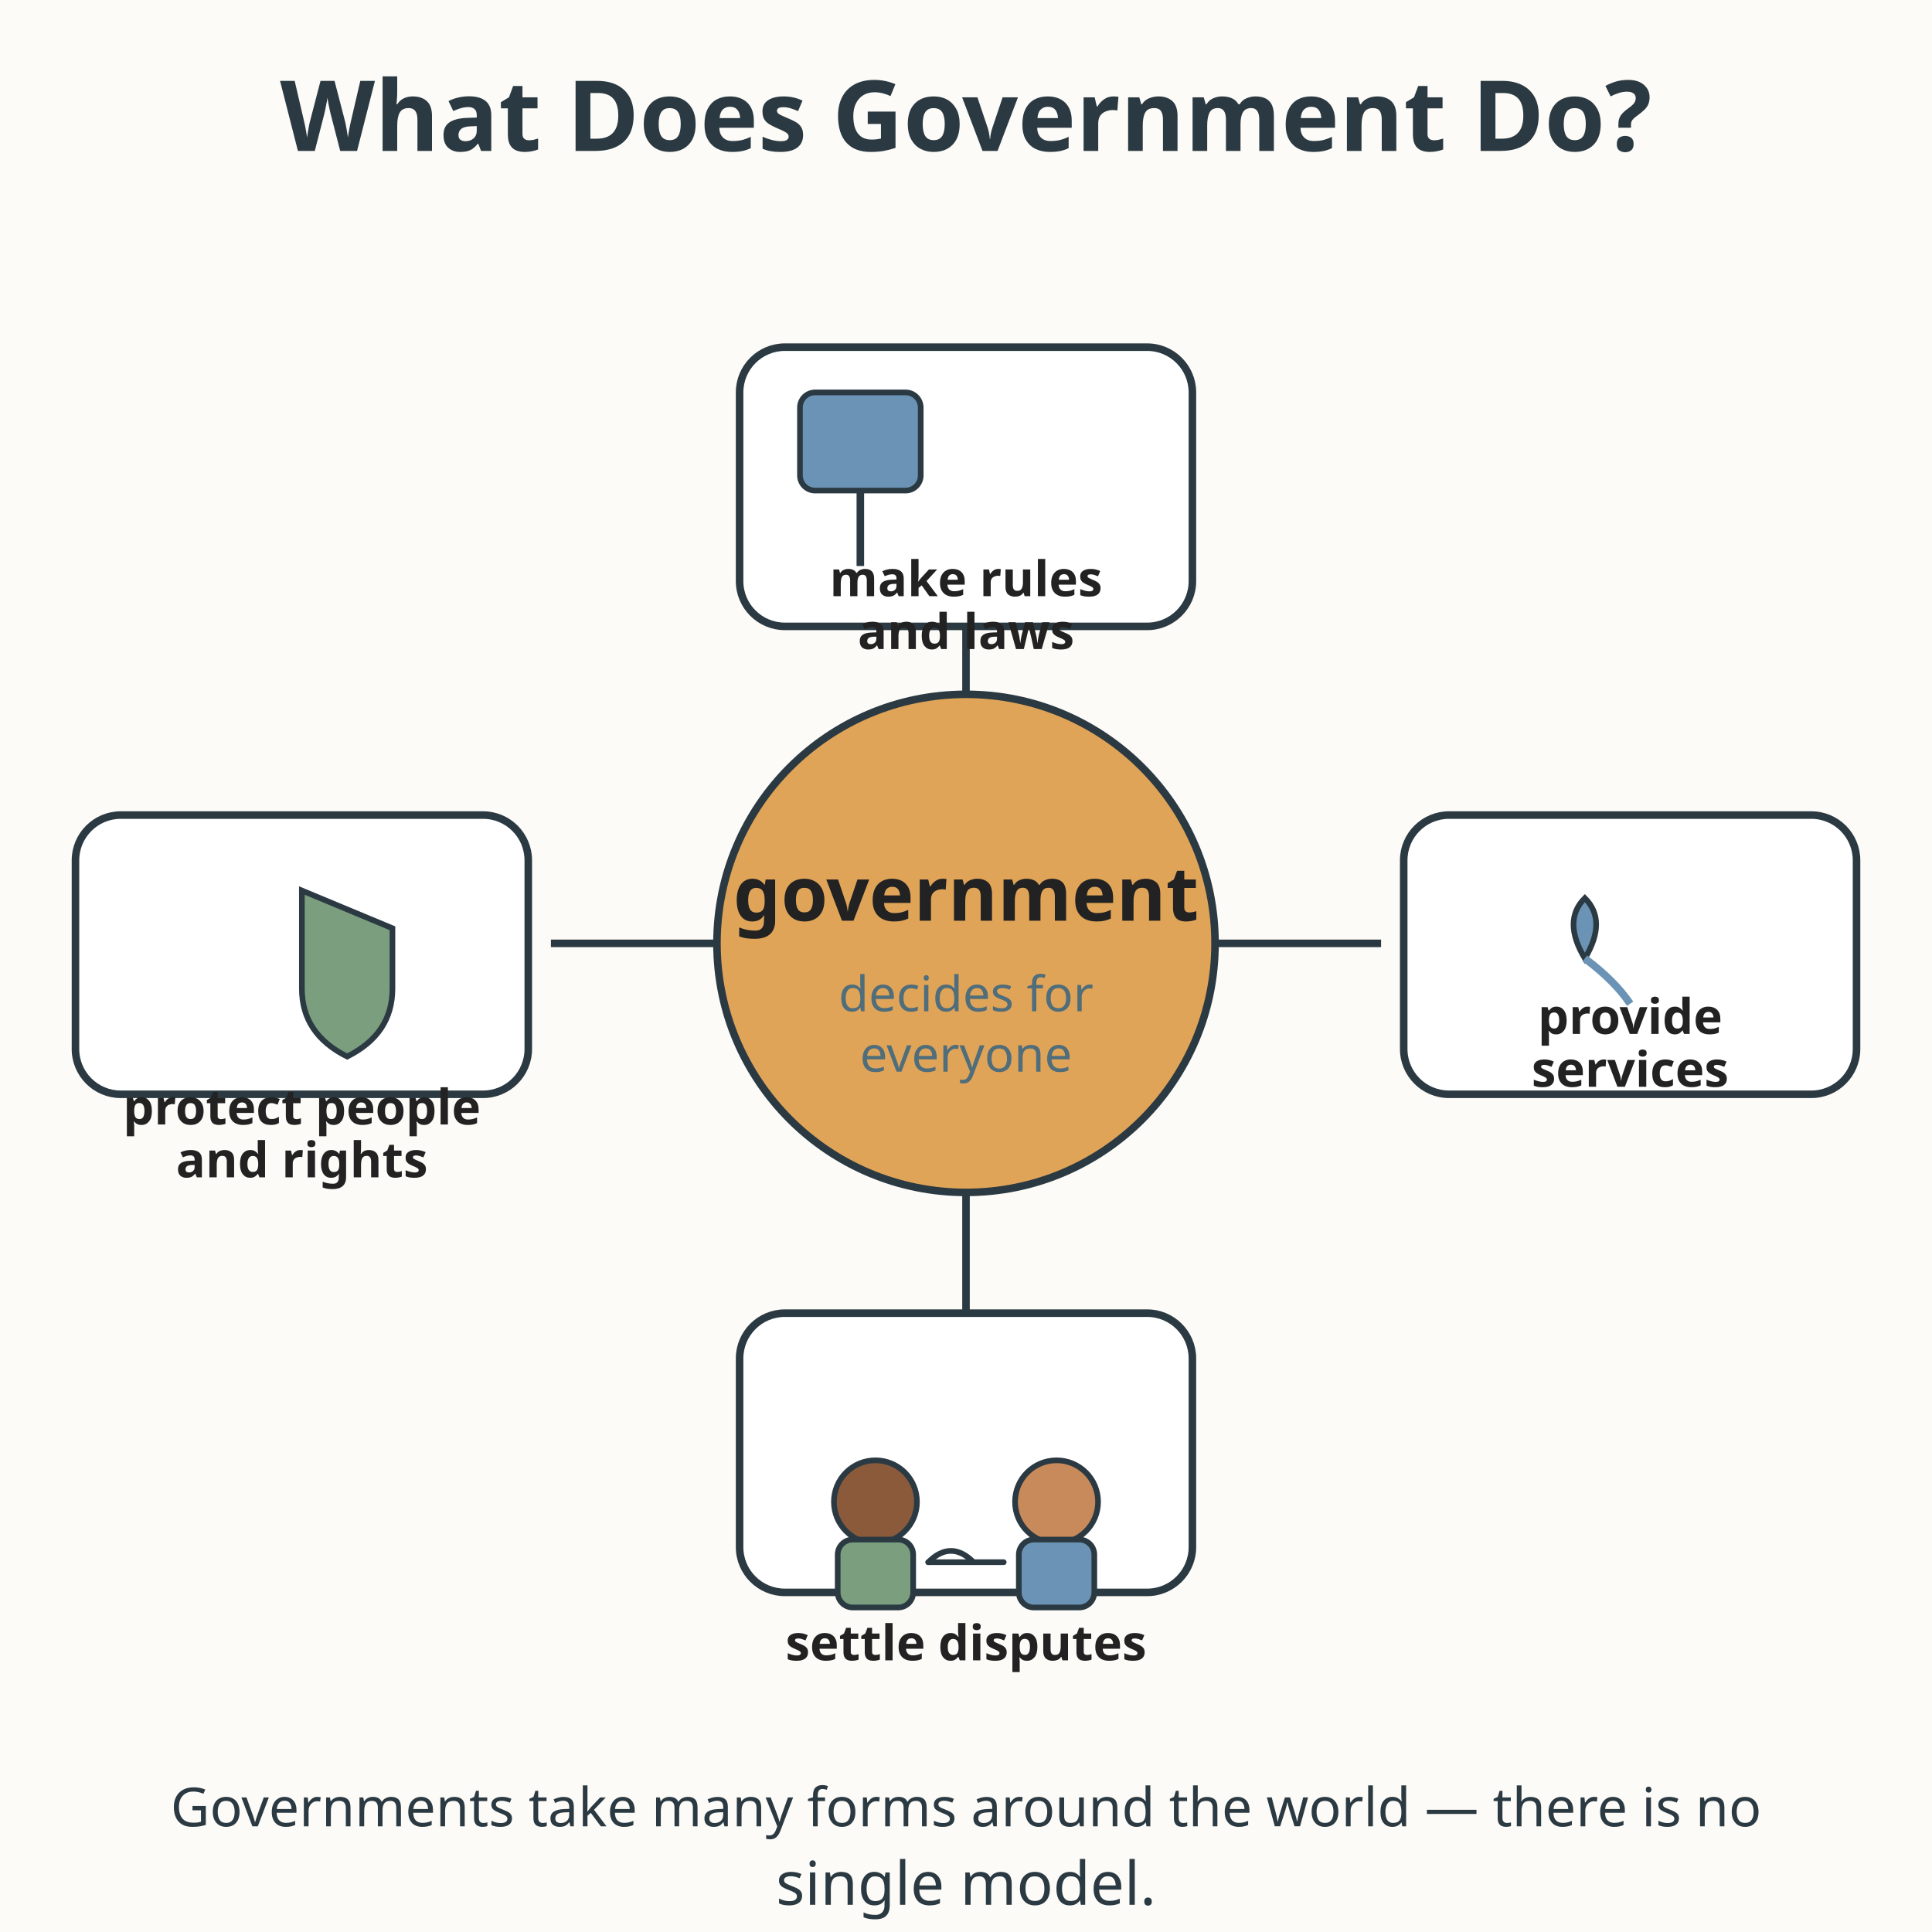
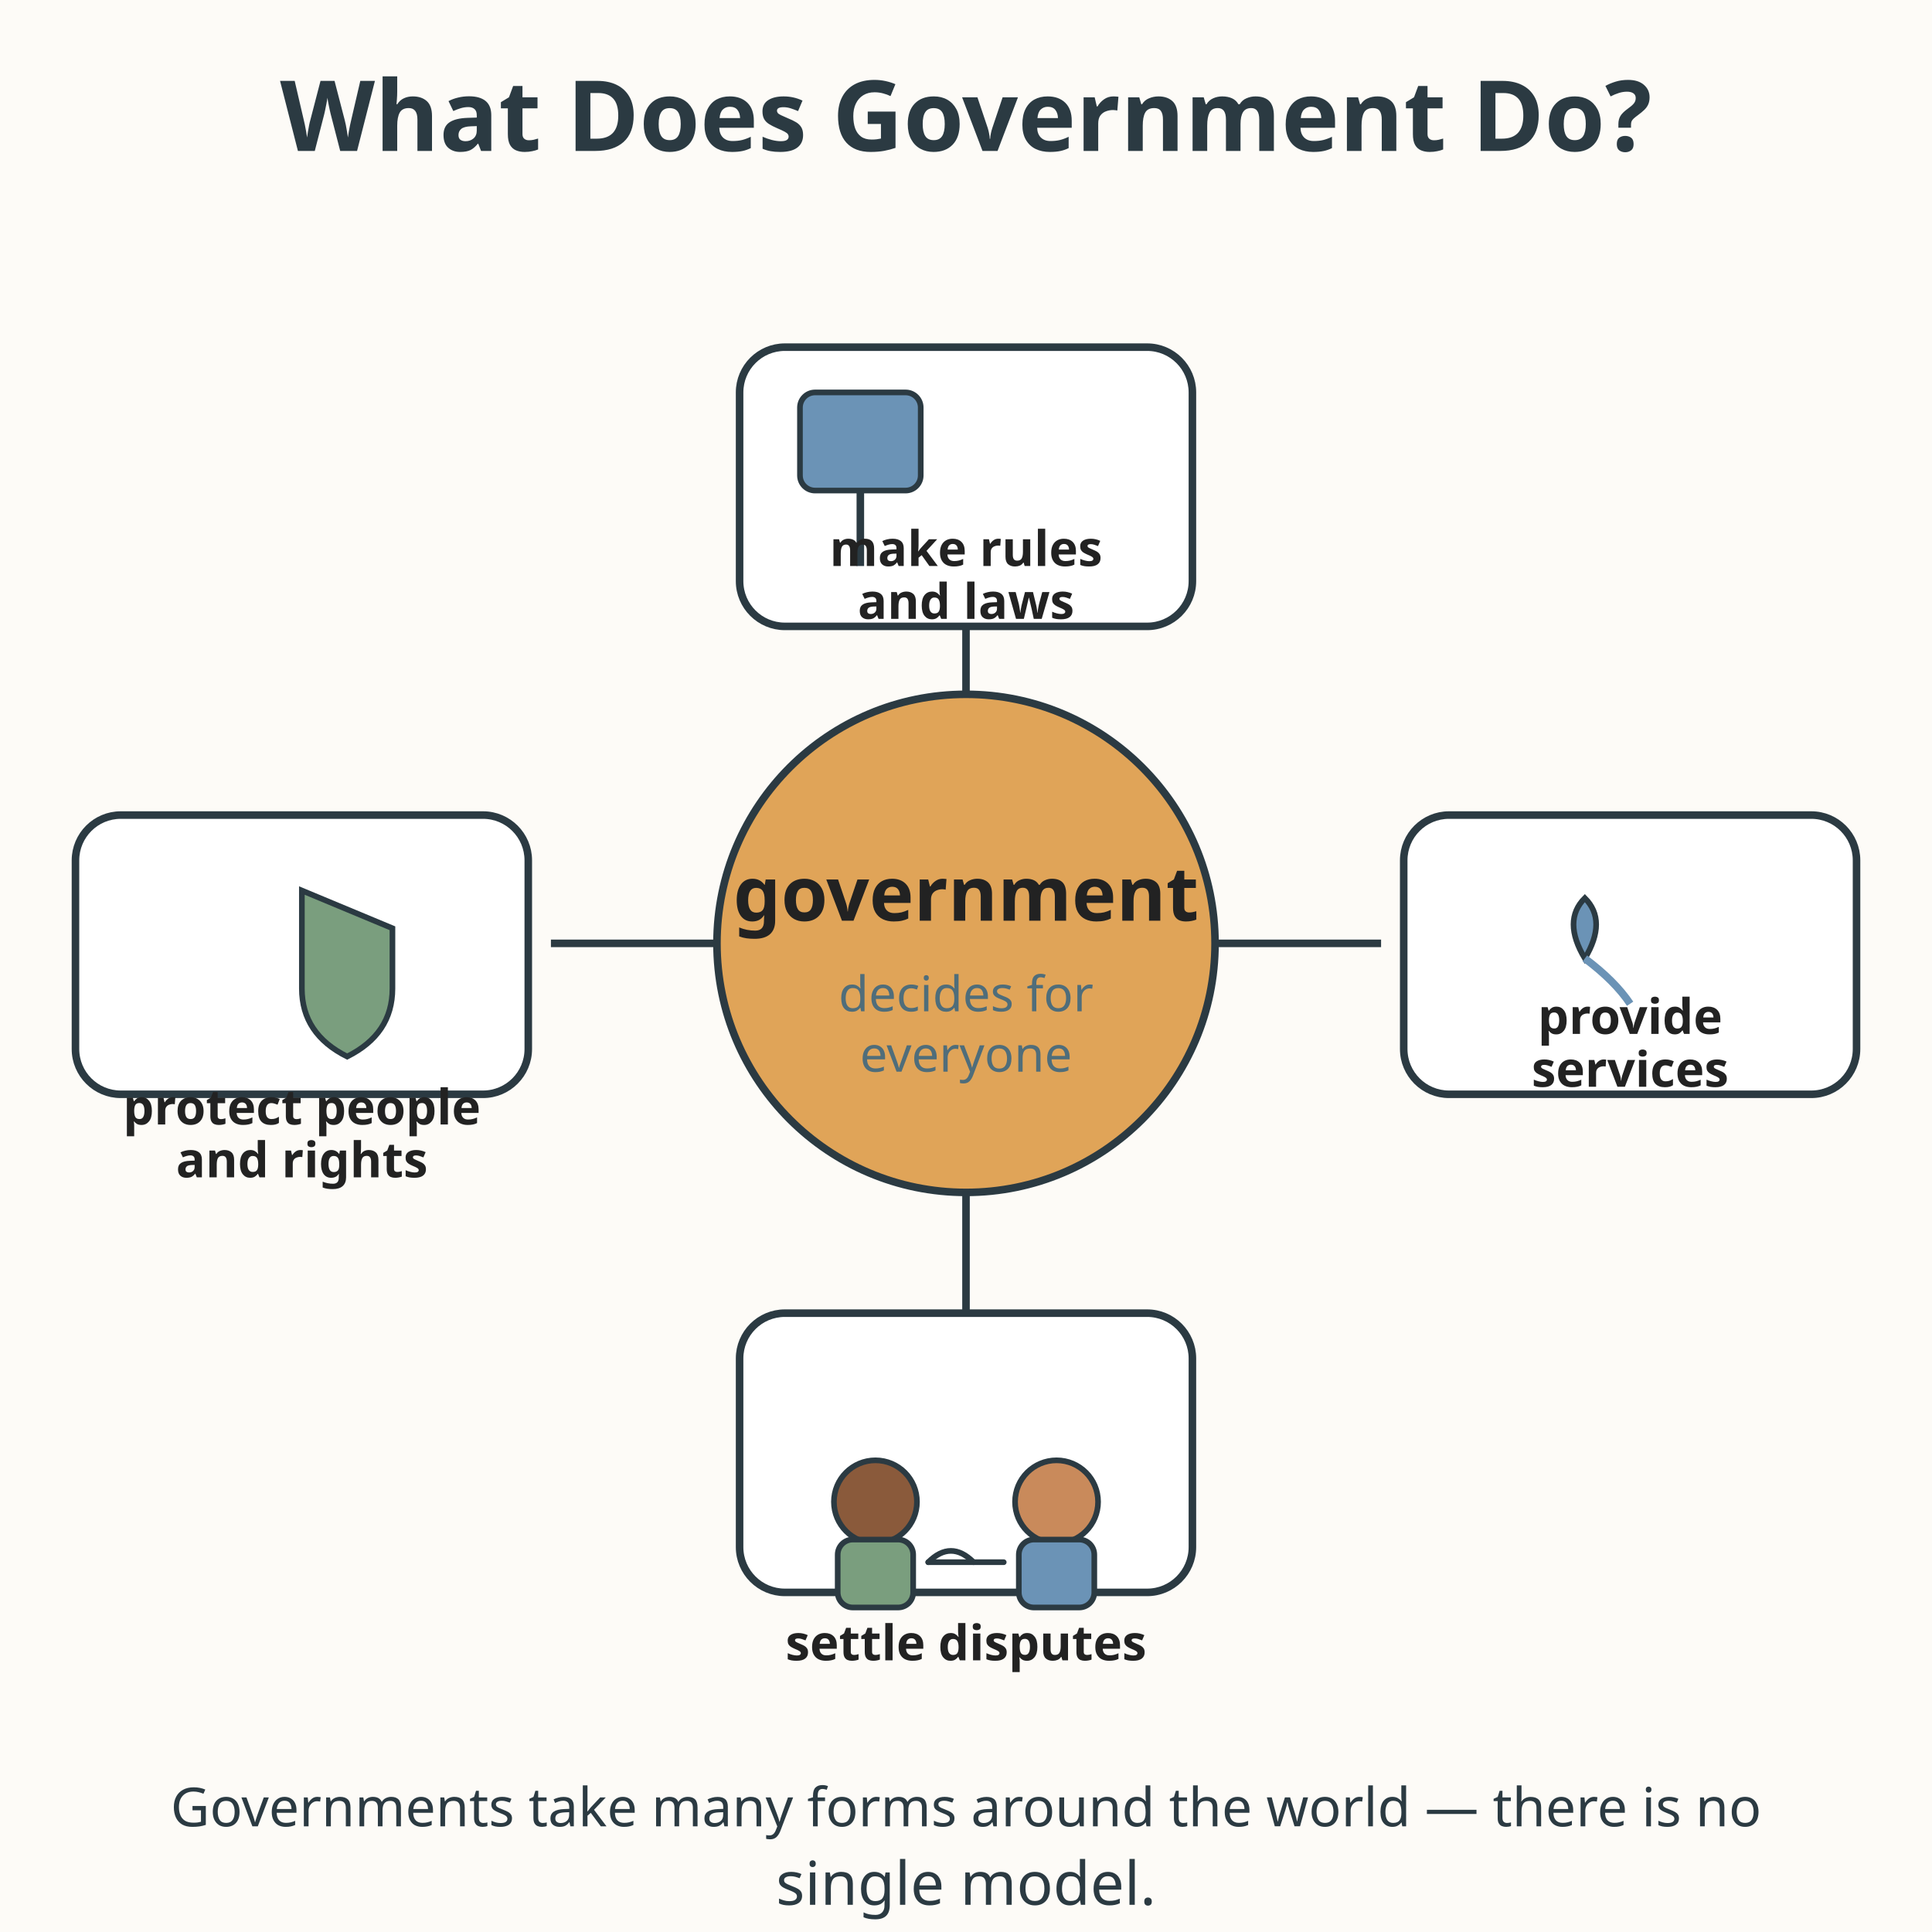
<svg xmlns="http://www.w3.org/2000/svg" viewBox="0 0 512 512" role="img" aria-labelledby="title-L-05-011-06-what-is-government desc-L-05-011-06-what-is-government">
  <rect width="512" height="512" fill="#fdfbf7" />
  <text x="256" y="40" text-anchor="middle" font-family="sans-serif" font-size="26" font-weight="bold" fill="#2b3a42">What Does Government Do?</text>
  <circle cx="256" cy="250" r="66" fill="#e0a458" stroke="#2b3a42" stroke-width="2" />
  <text x="256" y="244" text-anchor="middle" font-family="sans-serif" font-size="20" font-weight="bold" fill="#222222">government</text>
  <text x="256" y="268" text-anchor="middle" font-family="sans-serif" font-size="13" fill="#4f6d7a">decides for</text>
  <text x="256" y="284" text-anchor="middle" font-family="sans-serif" font-size="13" fill="#4f6d7a">everyone</text>
  <line x1="256" y1="184" x2="256" y2="140" stroke="#2b3a42" stroke-width="2" />
  <line x1="322" y1="250" x2="366" y2="250" stroke="#2b3a42" stroke-width="2" />
  <line x1="256" y1="316" x2="256" y2="360" stroke="#2b3a42" stroke-width="2" />
  <line x1="190" y1="250" x2="146" y2="250" stroke="#2b3a42" stroke-width="2" />
  <rect x="196" y="92" width="120" height="74" rx="12" fill="#ffffff" stroke="#2b3a42" stroke-width="2" />
  <line x1="228" y1="150" x2="228" y2="128" stroke="#2b3a42" stroke-width="2" />
  <rect x="212" y="104" width="32" height="26" rx="4" fill="#6b93b6" stroke="#2b3a42" stroke-width="1.5" />
-   <text x="256" y="158" text-anchor="middle" font-family="sans-serif" font-size="13" font-weight="bold" fill="#222222">make rules</text>
-   <text x="256" y="172" text-anchor="middle" font-family="sans-serif" font-size="13" font-weight="bold" fill="#222222">and laws</text>
+   <text x="256" y="150" text-anchor="middle" font-family="sans-serif" font-size="13" font-weight="bold" fill="#222222">make rules</text>
+   <text x="256" y="164" text-anchor="middle" font-family="sans-serif" font-size="13" font-weight="bold" fill="#222222">and laws</text>
  <rect x="372" y="216" width="120" height="74" rx="12" fill="#ffffff" stroke="#2b3a42" stroke-width="2" />
  <path d="M420 254 Q414 244 420 238 Q426 244 420 254 Z" fill="#6b93b6" stroke="#2b3a42" stroke-width="1.5" />
  <path d="M420 254 Q428 260 432 266" fill="none" stroke="#6b93b6" stroke-width="2" />
  <text x="432" y="274" text-anchor="middle" font-family="sans-serif" font-size="13" font-weight="bold" fill="#222222">provide</text>
  <text x="432" y="288" text-anchor="middle" font-family="sans-serif" font-size="13" font-weight="bold" fill="#222222">services</text>
  <rect x="196" y="348" width="120" height="74" rx="12" fill="#ffffff" stroke="#2b3a42" stroke-width="2" />
  <circle cx="232" cy="398" r="11" fill="#8a5a3b" stroke="#2b3a42" stroke-width="1.5" />
  <circle cx="280" cy="398" r="11" fill="#c98a5b" stroke="#2b3a42" stroke-width="1.5" />
  <rect x="222" y="408" width="20" height="18" rx="4" fill="#7a9e7e" stroke="#2b3a42" stroke-width="1.5" />
  <rect x="270" y="408" width="20" height="18" rx="4" fill="#6b93b6" stroke="#2b3a42" stroke-width="1.5" />
  <g stroke="#2b3a42" stroke-width="1.5" fill="none" stroke-linecap="round">
    <path d="M246 414 L266 414" />
    <path d="M246 414 Q252 408 258 414" />
  </g>
  <text x="256" y="440" text-anchor="middle" font-family="sans-serif" font-size="13" font-weight="bold" fill="#222222">settle disputes</text>
  <rect x="20" y="216" width="120" height="74" rx="12" fill="#ffffff" stroke="#2b3a42" stroke-width="2" />
  <path d="M80 236 L104 246 L104 262 Q104 274 92 280 Q80 274 80 262 Z" fill="#7a9e7e" stroke="#2b3a42" stroke-width="1.5" />
  <text x="80" y="298" text-anchor="middle" font-family="sans-serif" font-size="13" font-weight="bold" fill="#222222">protect people</text>
  <text x="80" y="312" text-anchor="middle" font-family="sans-serif" font-size="13" font-weight="bold" fill="#222222">and rights</text>
  <text x="256" y="484" text-anchor="middle" font-family="sans-serif" font-size="14.3" fill="#2b3a42">Governments take many forms around the world — there is no</text>
  <text x="256" y="504.8" text-anchor="middle" font-family="sans-serif" font-size="16" fill="#2b3a42">single model.</text>
</svg>
